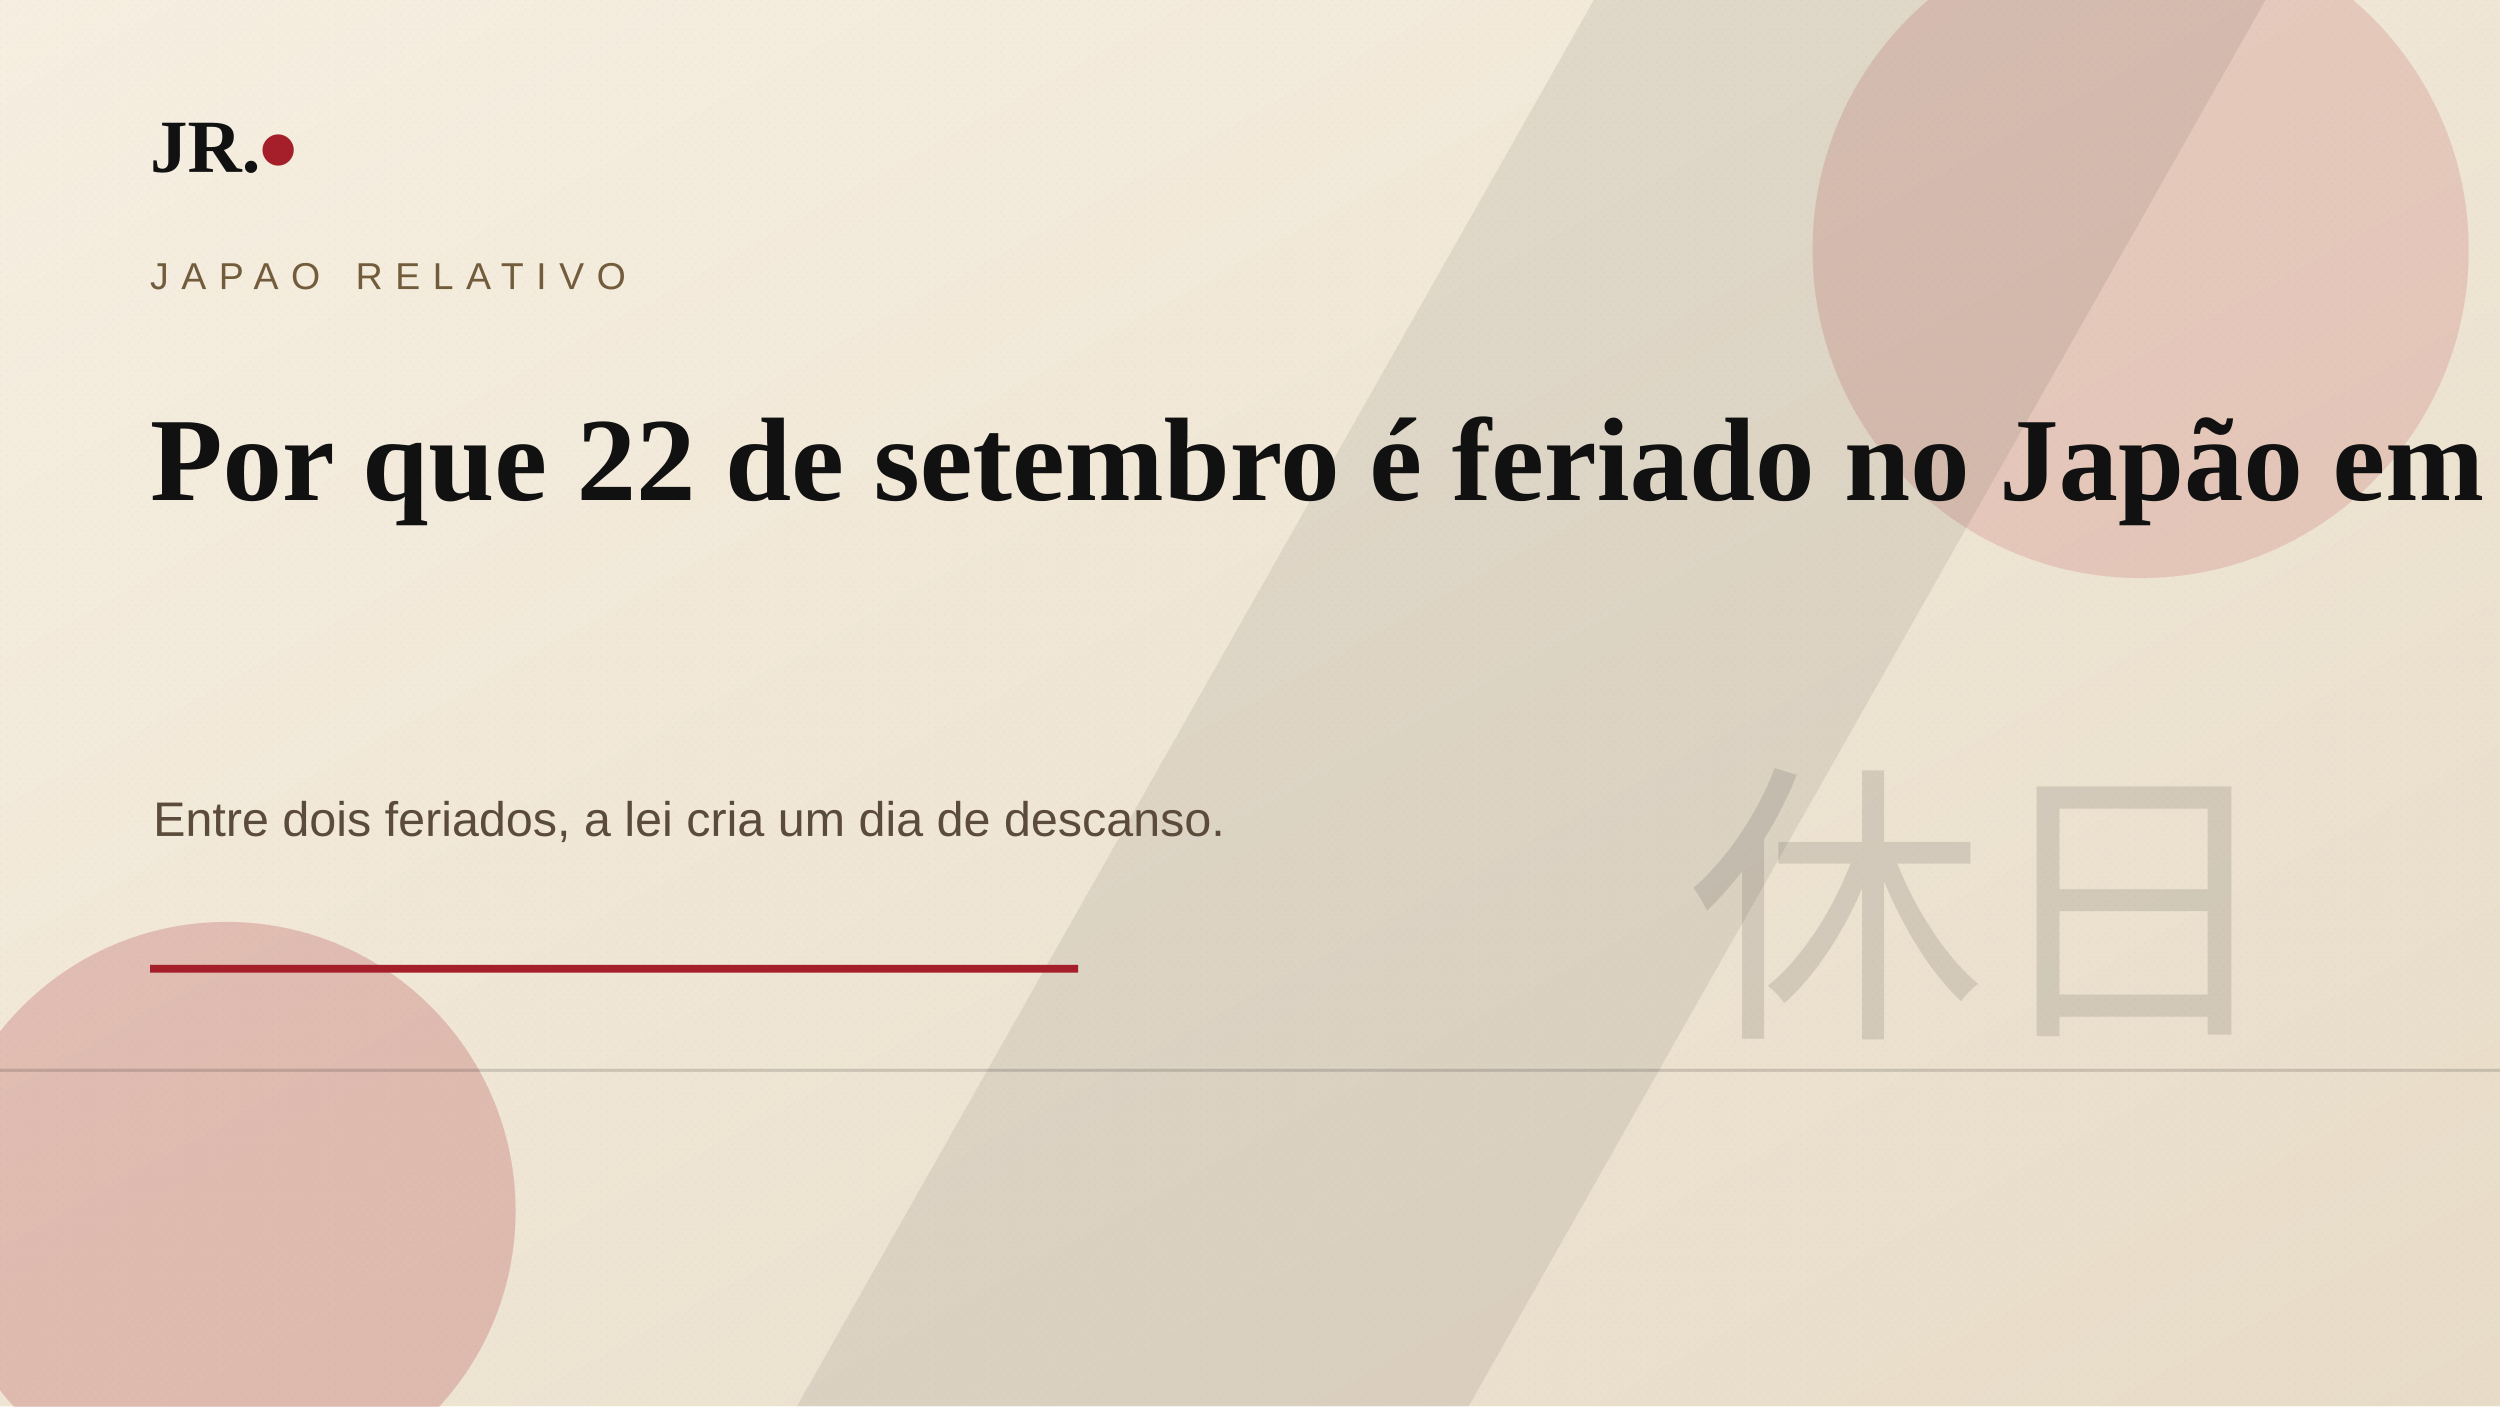
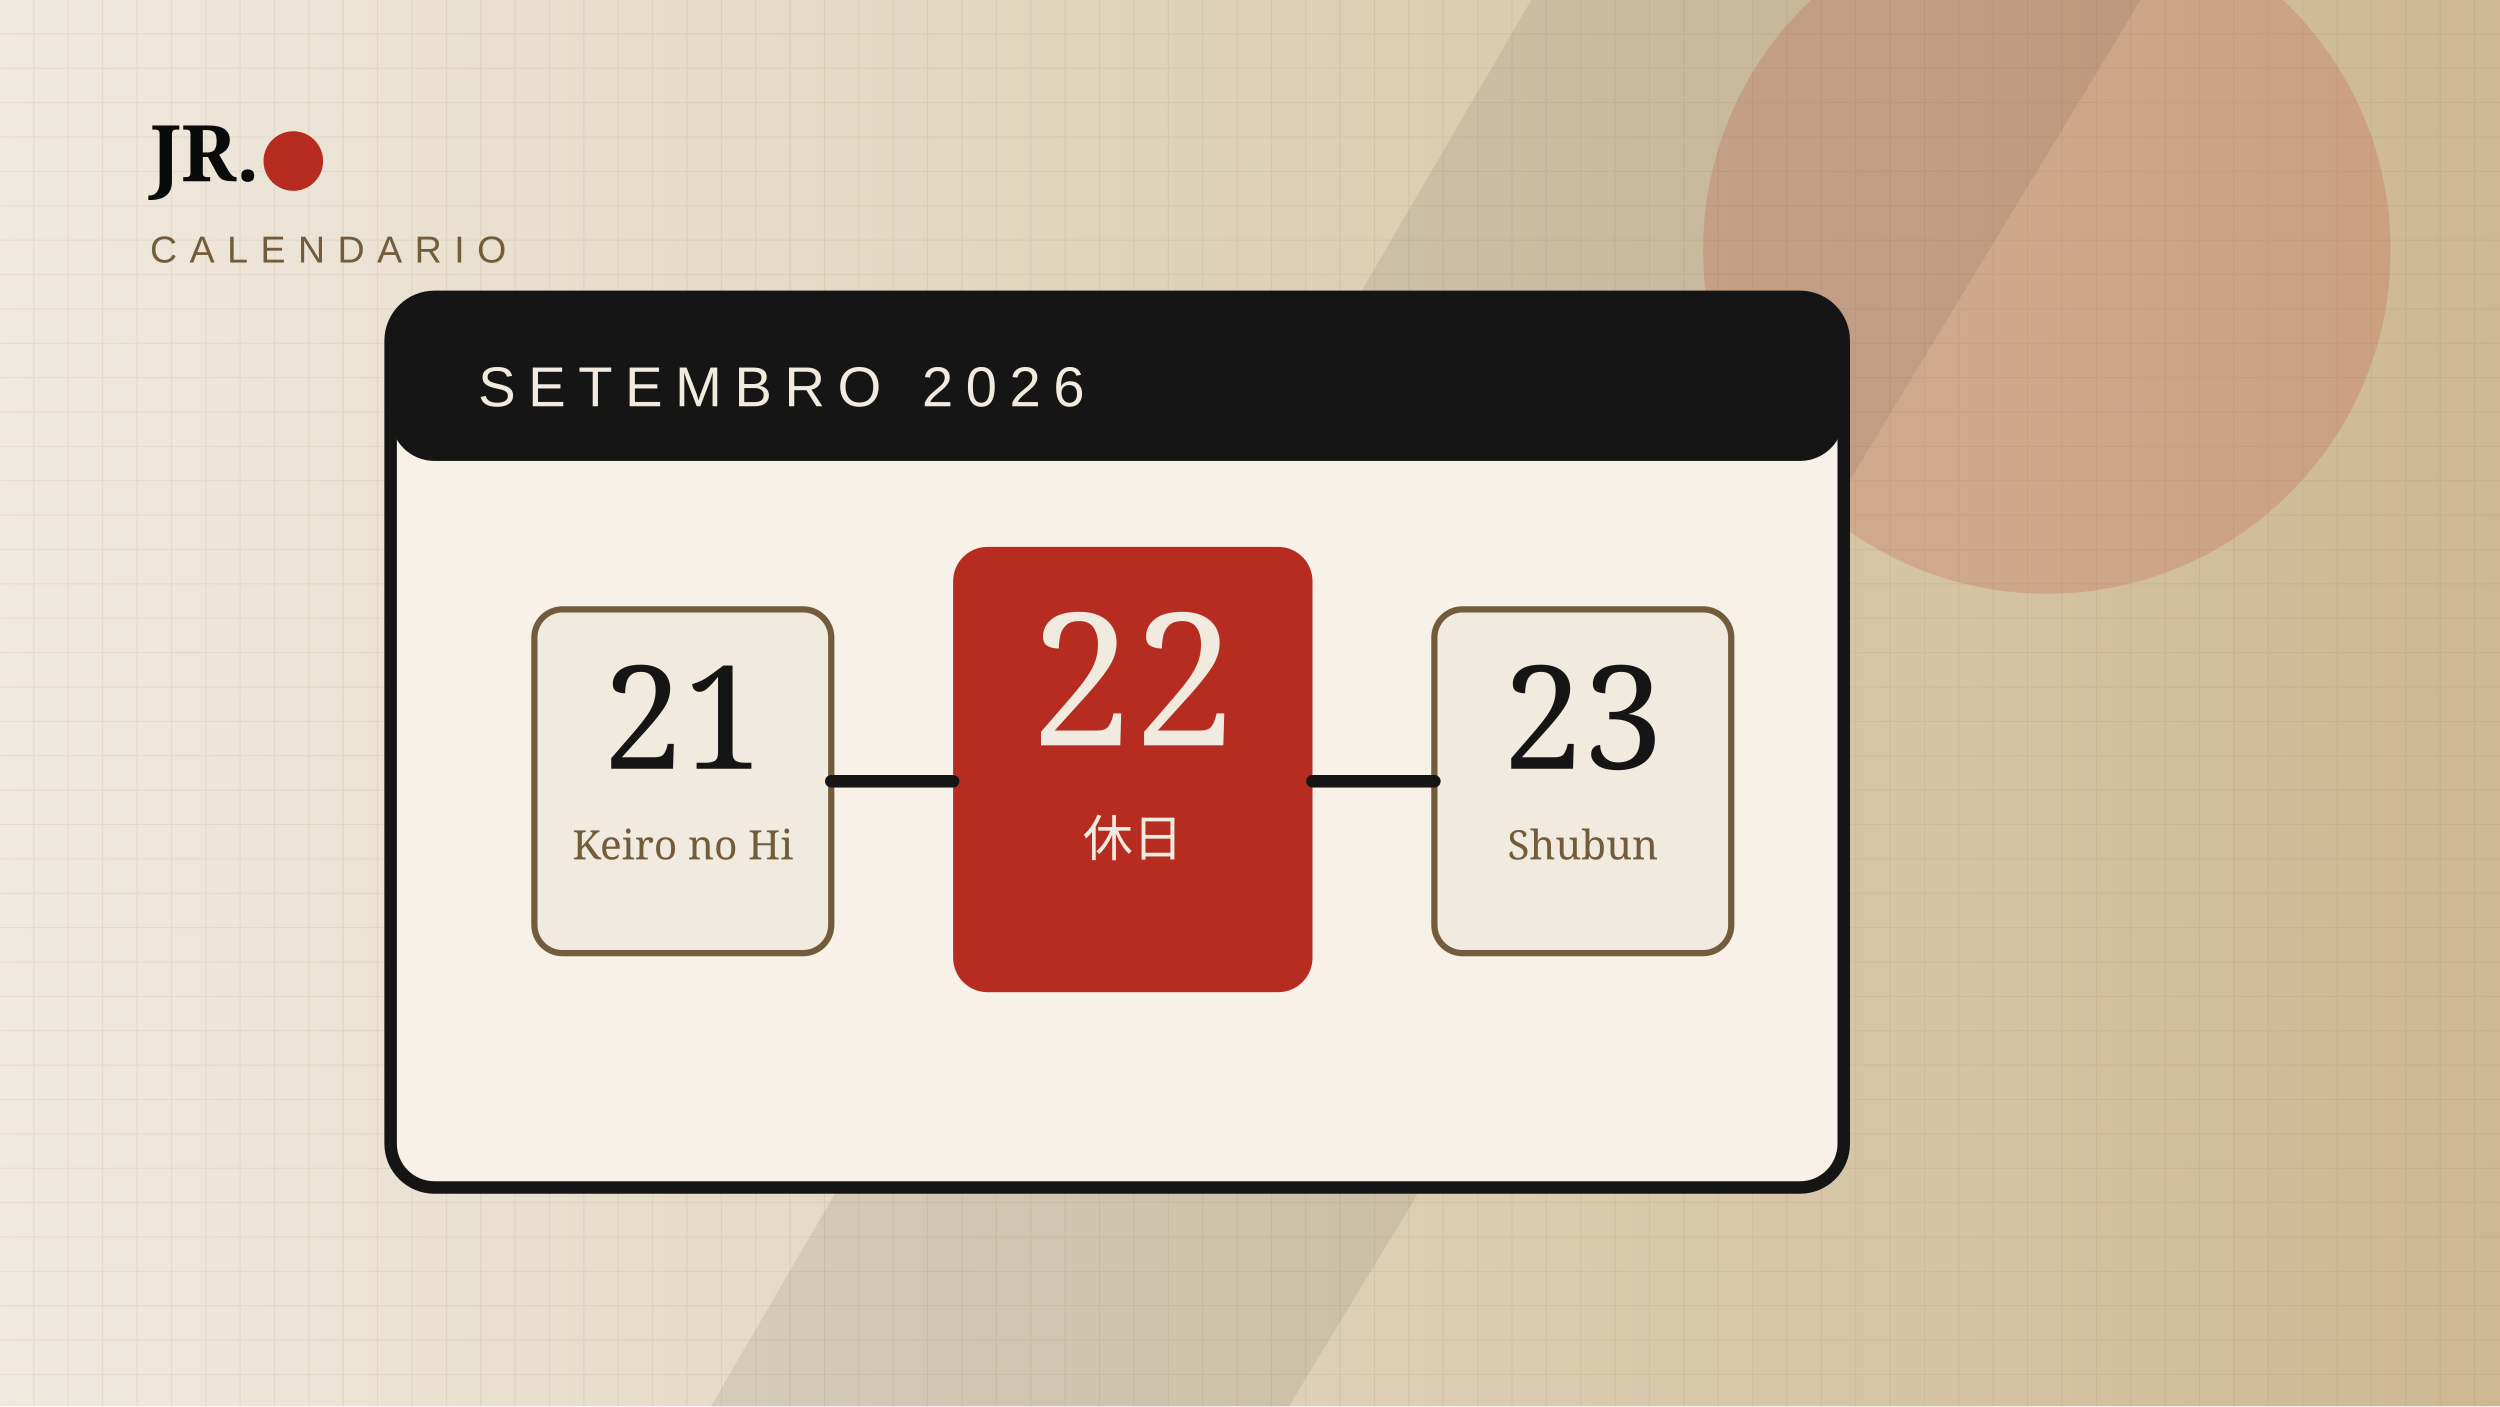
<svg xmlns="http://www.w3.org/2000/svg" viewBox="0 0 1600 900" role="img" aria-labelledby="title desc">
  <defs>
-     <linearGradient id="paper" x1="0" x2="1" y1="0" y2="1">
-       <stop offset="0" stop-color="#f6efe1" />
-       <stop offset="1" stop-color="#e8dcc8" />
+     <linearGradient id="bg" x1="0" x2="1">
+       <stop offset="0" stop-color="#f0eadf" />
+       <stop offset="1" stop-color="#cdb891" />
    </linearGradient>
-     <pattern id="grain" width="6" height="6" patternUnits="userSpaceOnUse">
-       <path d="M0 0h1v1H0zM4 3h1v1H4z" fill="#1a1713" opacity=".06" />
+     <pattern id="lines" width="22" height="22" patternUnits="userSpaceOnUse">
+       <path d="M0 22h22M22 0v22" stroke="#725c3b" stroke-width="1" opacity=".12" />
    </pattern>
  </defs>
-   <rect width="1600" height="900" fill="url(#paper)" />
-   <rect width="1600" height="900" fill="url(#grain)" opacity=".38" />
-   <circle cx="1370" cy="160" r="210" fill="#a51f2b" opacity=".15" />
-   <circle cx="145" cy="775" r="185" fill="#a51f2b" opacity=".22" />
-   <path d="M1020 0h430L940 900H510z" fill="#111" opacity=".08" />
-   <path d="M0 685h1600" stroke="#101010" stroke-opacity=".16" stroke-width="2" />
-   <text x="96" y="110" font-family="Georgia, 'Times New Roman', serif" font-size="48" font-weight="700" fill="#111">JR.</text>
-   <circle cx="178" cy="96" r="10" fill="#a51f2b" />
-   <text x="96" y="185" font-family="Arial, sans-serif" font-size="24" letter-spacing="8" fill="#725c3b">JAPAO RELATIVO</text>
-   <text x="96" y="320" font-family="Georgia, 'Times New Roman', serif" font-size="76" font-weight="700" fill="#111">
-     <tspan x="96" dy="0">Por que 22 de setembro é feriado no Japão em</tspan>
-     <tspan x="96" dy="88" />
+   <rect width="1600" height="900" fill="url(#bg)" />
+   <rect width="1600" height="900" fill="url(#lines)" />
+   <circle cx="1310" cy="160" r="220" fill="#b62c21" opacity=".18" />
+   <path d="M980 0h390L825 900H455z" fill="#090a0a" opacity=".08" />
+   <rect x="250" y="190" width="930" height="570" rx="28" fill="#f7f1e8" stroke="#151515" stroke-width="8" />
+   <rect x="250" y="190" width="930" height="105" rx="28" fill="#151515" />
+   <text x="306" y="260" font-family="Arial,sans-serif" font-size="36" letter-spacing="8" fill="#f0eadf">SETEMBRO 2026</text>
+   <g font-family="Georgia,serif" text-anchor="middle">
+     <rect x="342" y="390" width="190" height="220" rx="18" fill="#f0eadf" stroke="#725c3b" stroke-width="4" />
+     <text x="437" y="492" font-size="92" fill="#151515">21</text>
+     <text x="437" y="550" font-size="26" fill="#725c3b">Keiro no Hi</text>
+     <rect x="610" y="350" width="230" height="285" rx="22" fill="#b62c21" />
+     <text x="725" y="477" font-size="118" fill="#f0eadf">22</text>
+     <text x="725" y="548" font-size="32" fill="#f0eadf">休日</text>
+     <rect x="918" y="390" width="190" height="220" rx="18" fill="#f0eadf" stroke="#725c3b" stroke-width="4" />
+     <text x="1013" y="492" font-size="92" fill="#151515">23</text>
+     <text x="1013" y="550" font-size="26" fill="#725c3b">Shubun</text>
+   </g>
+   <path d="M532 500h78M840 500h78" stroke="#151515" stroke-width="8" stroke-linecap="round" />
+   <text x="96" y="116" font-family="Georgia,serif" font-size="50" font-weight="700" fill="#090a0a">JR.<tspan fill="#b62c21">●</tspan>
  </text>
-   <text x="98" y="535" font-family="Arial, sans-serif" font-size="31" fill="#5b4b3a">Entre dois feriados, a lei cria um dia de descanso.</text>
-   <text x="1080" y="650" font-family="'Hiragino Mincho ProN','Yu Mincho',serif" font-size="190" fill="#111" opacity=".12">休日</text>
-   <line x1="96" y1="620" x2="690" y2="620" stroke="#a51f2b" stroke-width="5" />
+   <text x="96" y="168" font-family="Arial,sans-serif" font-size="24" letter-spacing="8" fill="#725c3b">CALENDARIO</text>
</svg>
